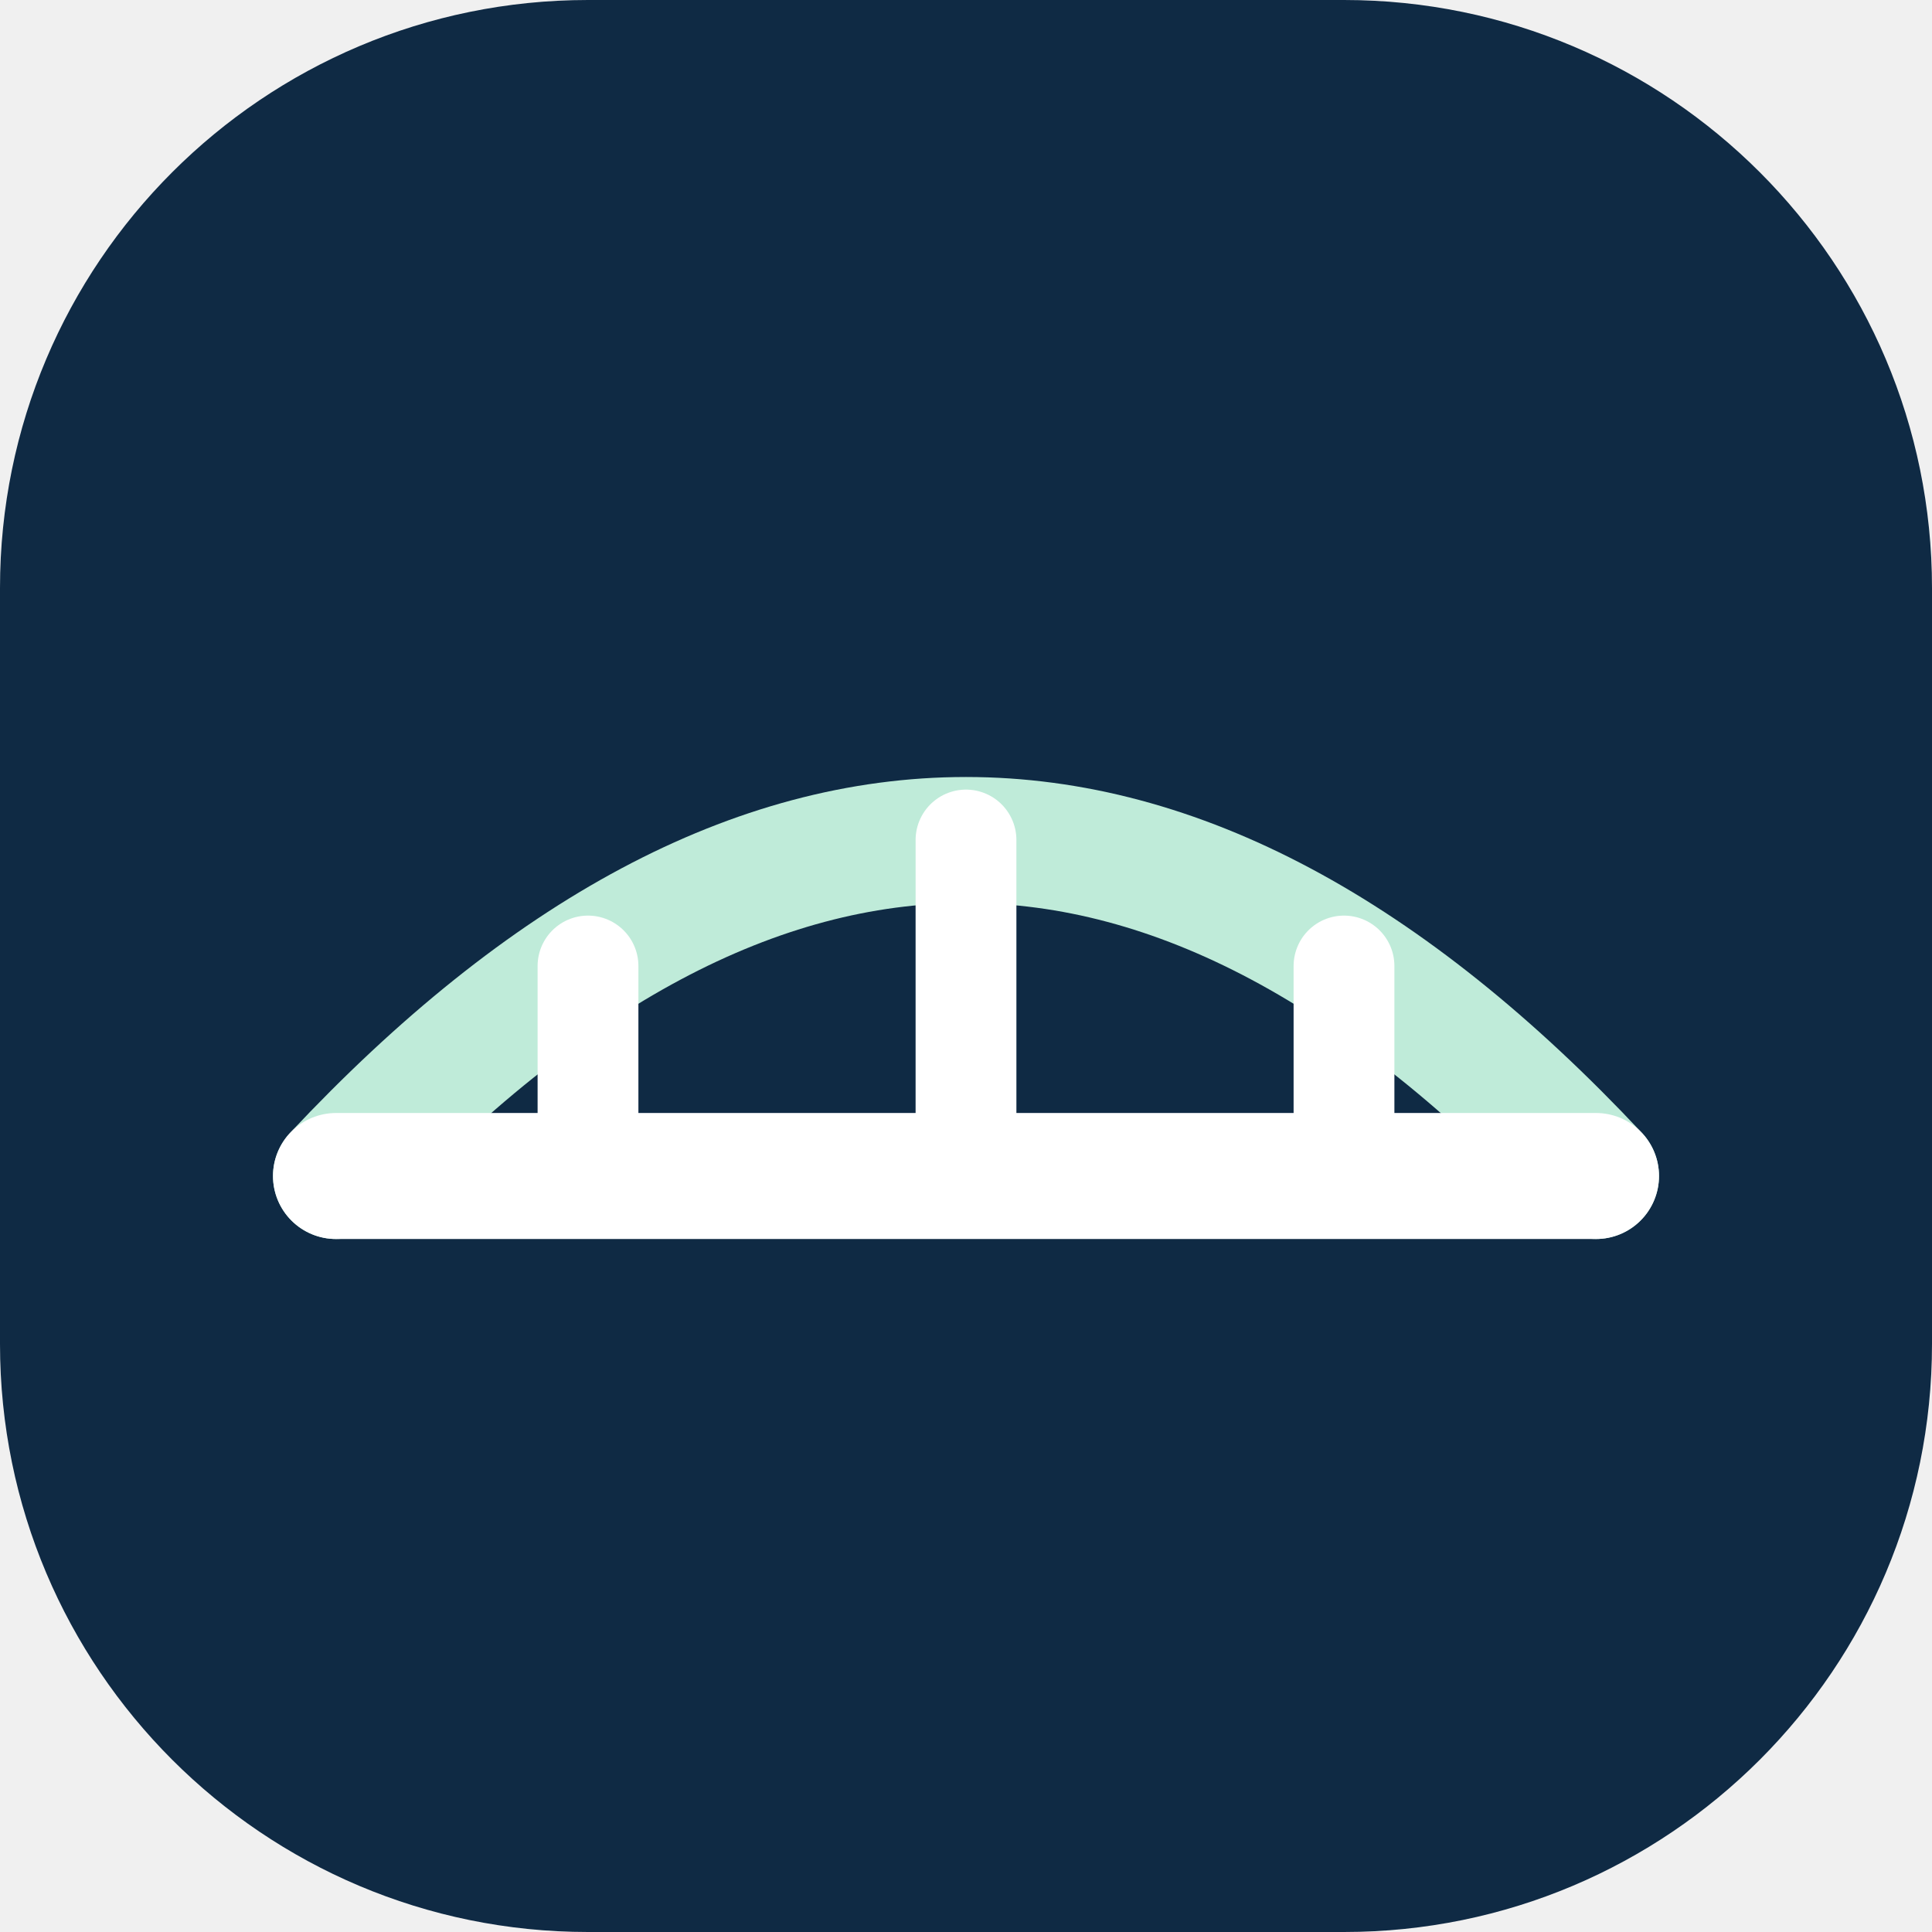
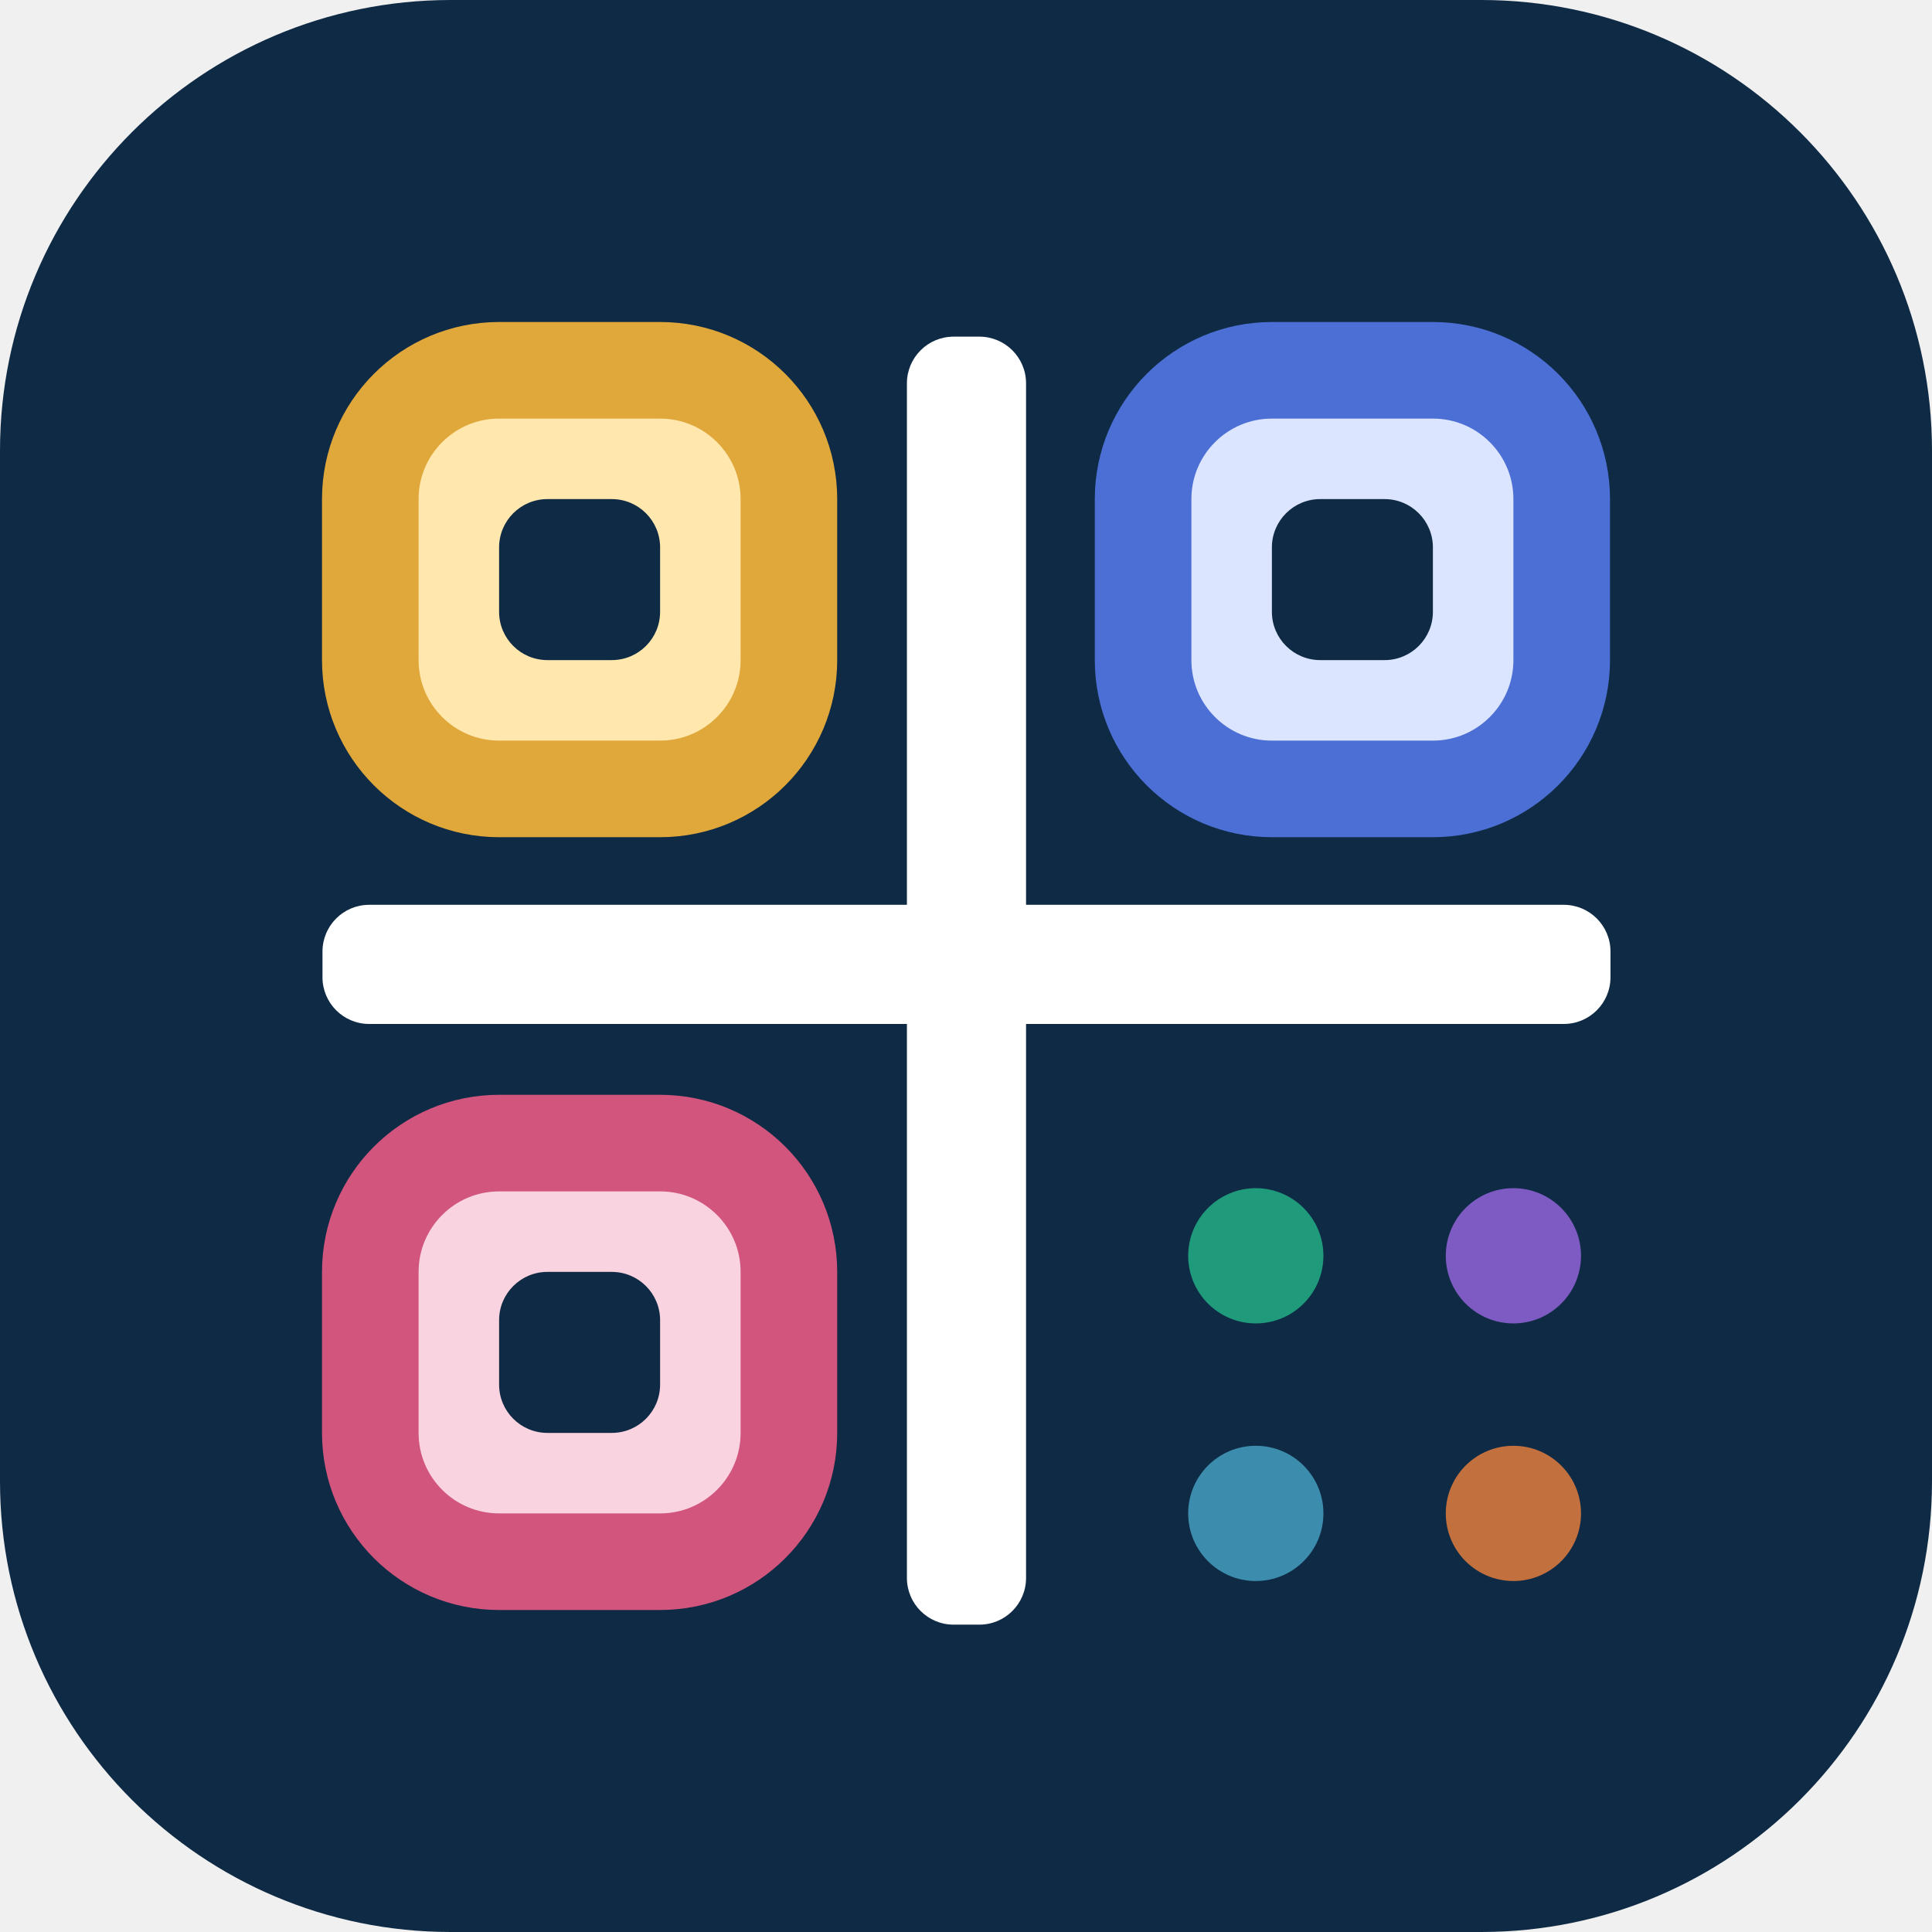
- <svg xmlns="http://www.w3.org/2000/svg" viewBox="0 0 46 46">
-   <rect width="46" height="46" rx="14" fill="#0F2A44" />
-   <path d="M8 28 Q23 12 38 28" stroke="#BFEBD9" stroke-width="3" fill="none" stroke-linecap="round" />
-   <path d="M8 28 H38" stroke="#fff" stroke-width="3" stroke-linecap="round" />
-   <path d="M14 28 V23 M23 28 V20 M32 28 V23" stroke="#fff" stroke-width="2.4" stroke-linecap="round" />
+ <svg xmlns="http://www.w3.org/2000/svg" version="1.1" viewBox="0 0 120 120">
+   <defs>
+     <style>
+       .st0 {
+         fill: #0f2a44;
+       }
+ 
+       .st1 {
+         fill: #ffe7ae;
+         stroke: #e0a83a;
+       }
+ 
+       .st1, .st2, .st3 {
+         stroke-width: 6px;
+       }
+ 
+       .st4 {
+         fill: #fff;
+       }
+ 
+       .st2 {
+         fill: #f9d3e0;
+         stroke: #d2557e;
+       }
+ 
+       .st5 {
+         fill: #1f9a7a;
+       }
+ 
+       .st6 {
+         fill: #c2703d;
+       }
+ 
+       .st3 {
+         fill: #dce5ff;
+         stroke: #4c6fd6;
+       }
+ 
+       .st7 {
+         fill: #7e5bc2;
+       }
+ 
+       .st8 {
+         fill: #3c8dad;
+       }
+     </style>
+   </defs>
+   <rect class="st0" width="120" height="120" rx="28" ry="28" />
+   <rect class="st1" x="23" y="23" width="26" height="26" rx="8" ry="8" />
+   <rect class="st0" x="31" y="31" width="10" height="10" rx="3" ry="3" />
+   <rect class="st3" x="71" y="23" width="26" height="26" rx="8" ry="8" />
+   <rect class="st0" x="79" y="31" width="10" height="10" rx="3" ry="3" />
+   <rect class="st2" x="23" y="71" width="26" height="26" rx="8" ry="8" />
+   <rect class="st0" x="31" y="79" width="10" height="10" rx="3" ry="3" />
+   <circle class="st5" cx="78" cy="78" r="4.2" />
+   <circle class="st7" cx="94" cy="78" r="4.2" />
+   <circle class="st0" cx="86" cy="86" r="4.2" />
+   <circle class="st8" cx="78" cy="94" r="4.2" />
+   <circle class="st6" cx="94" cy="94" r="4.2" />
+   <rect class="st4" x="56.33" y="20.91" width="7.4" height="80" rx="2.9" ry="2.9" />
+   <rect class="st4" x="56.33" y="19.91" width="7.4" height="80" rx="2.9" ry="2.9" transform="translate(119.94 -.13) rotate(90)" />
</svg>
